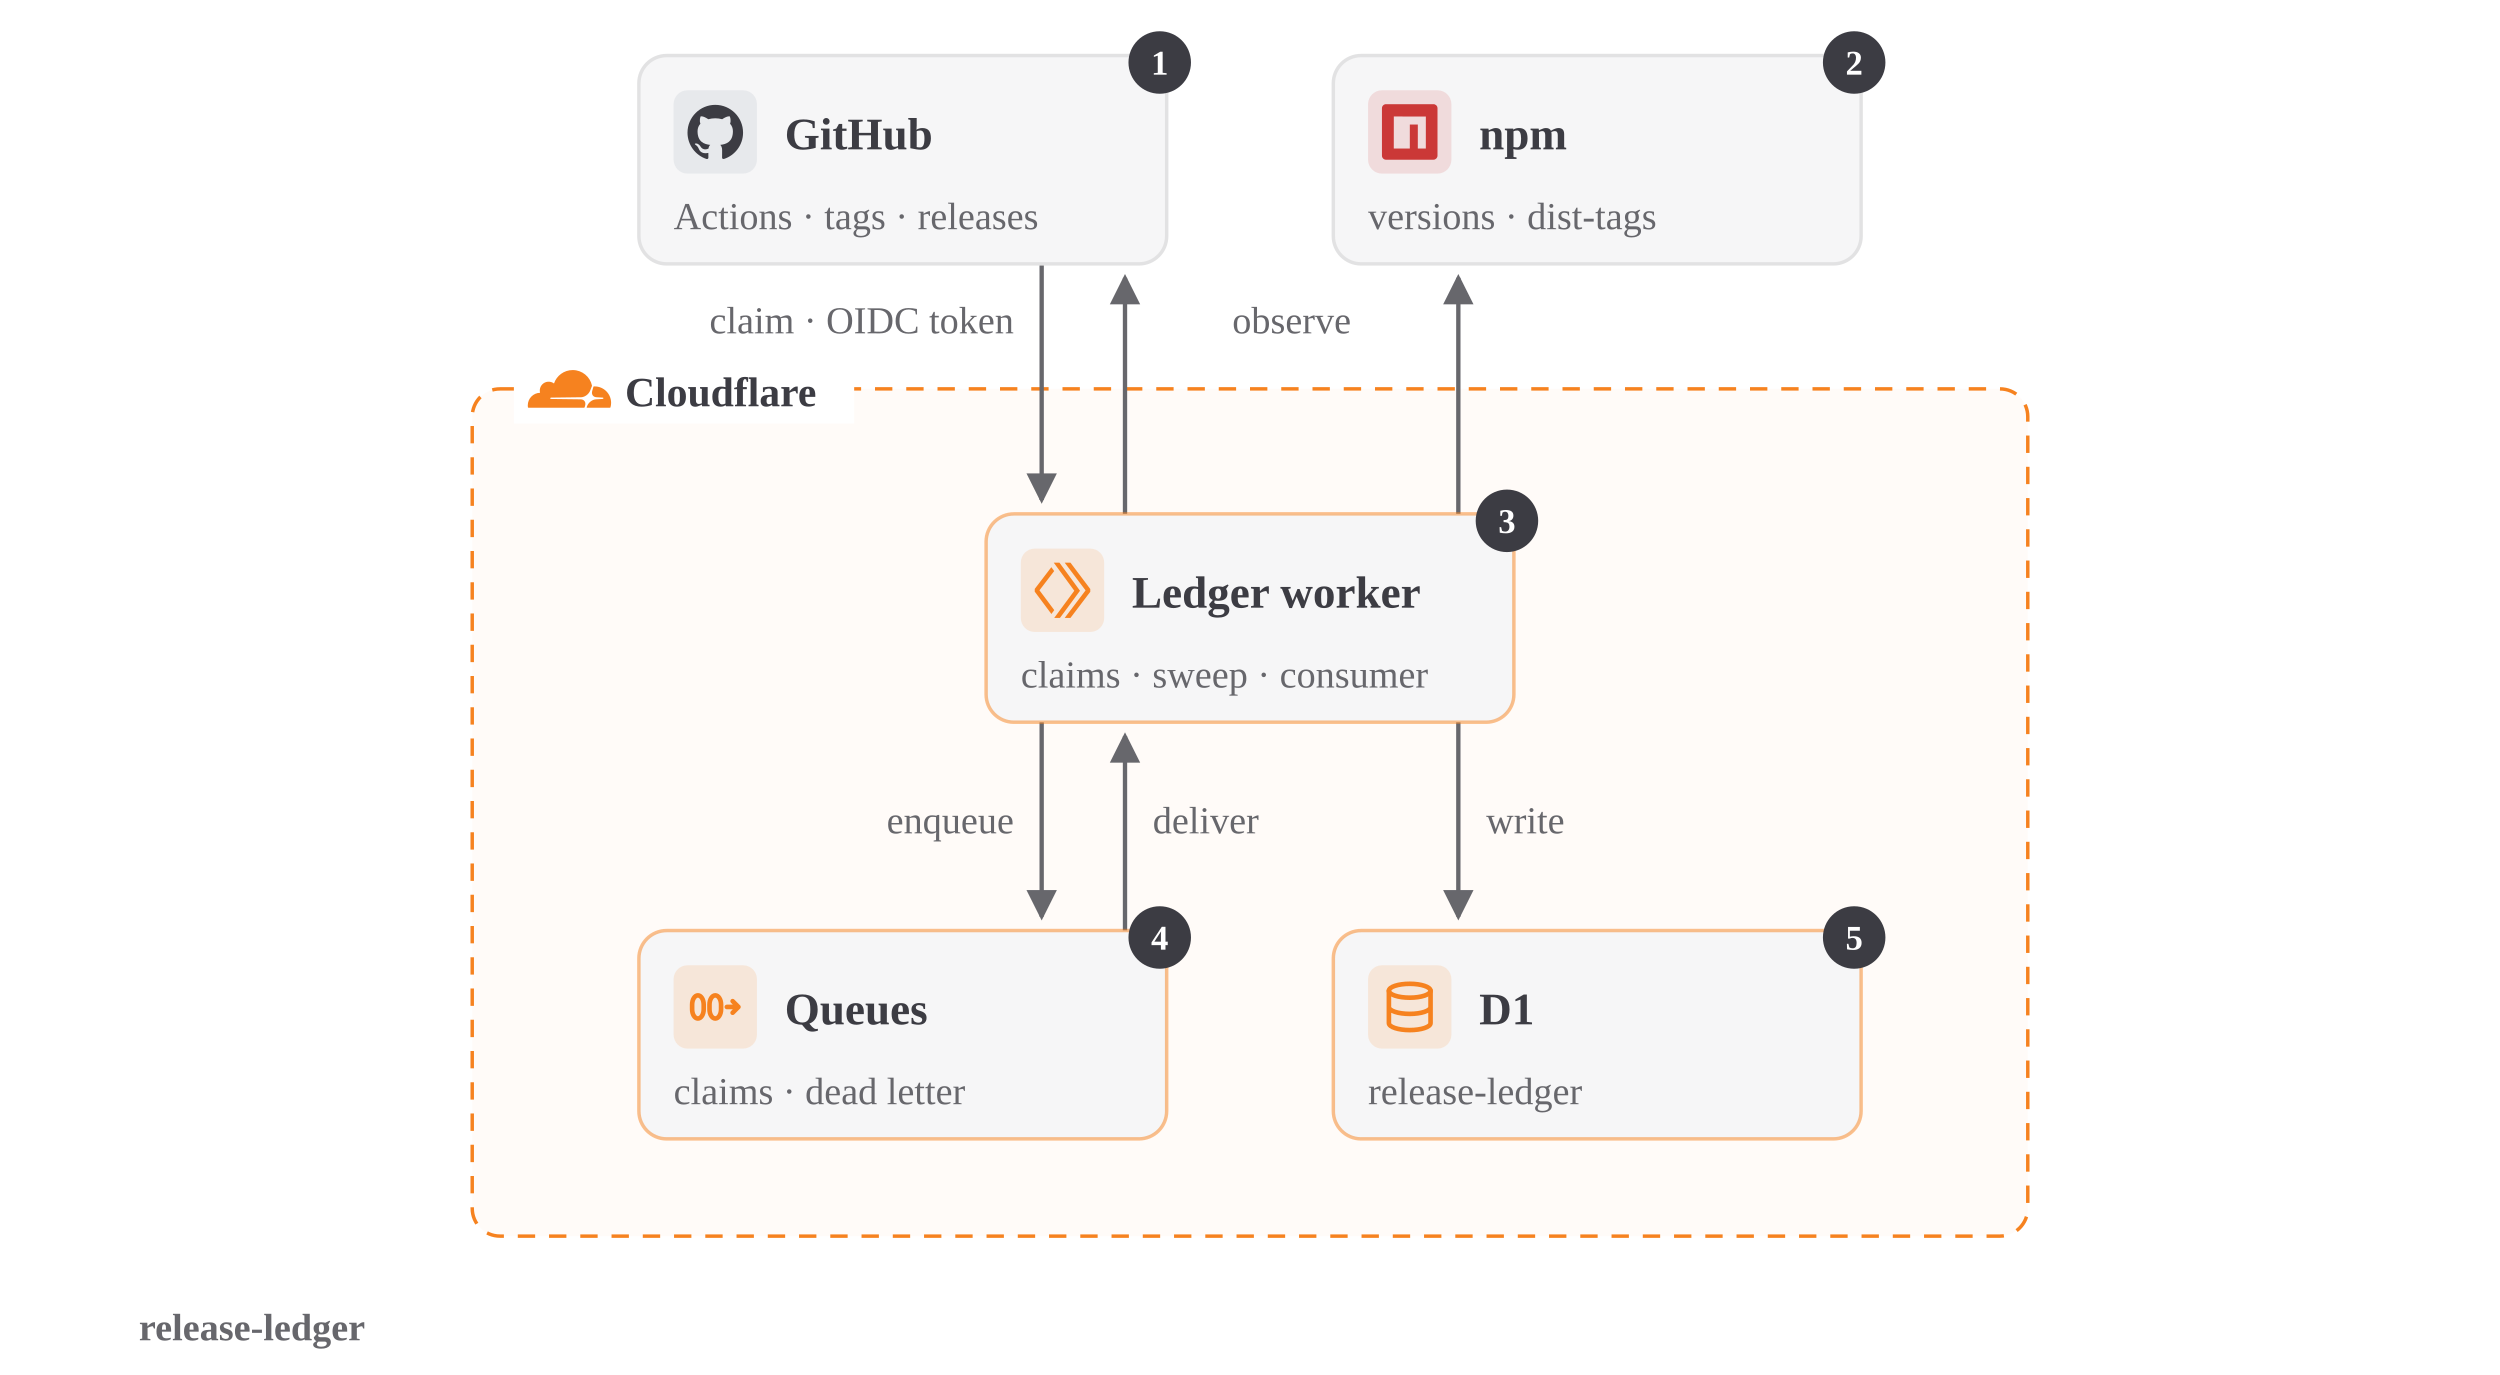
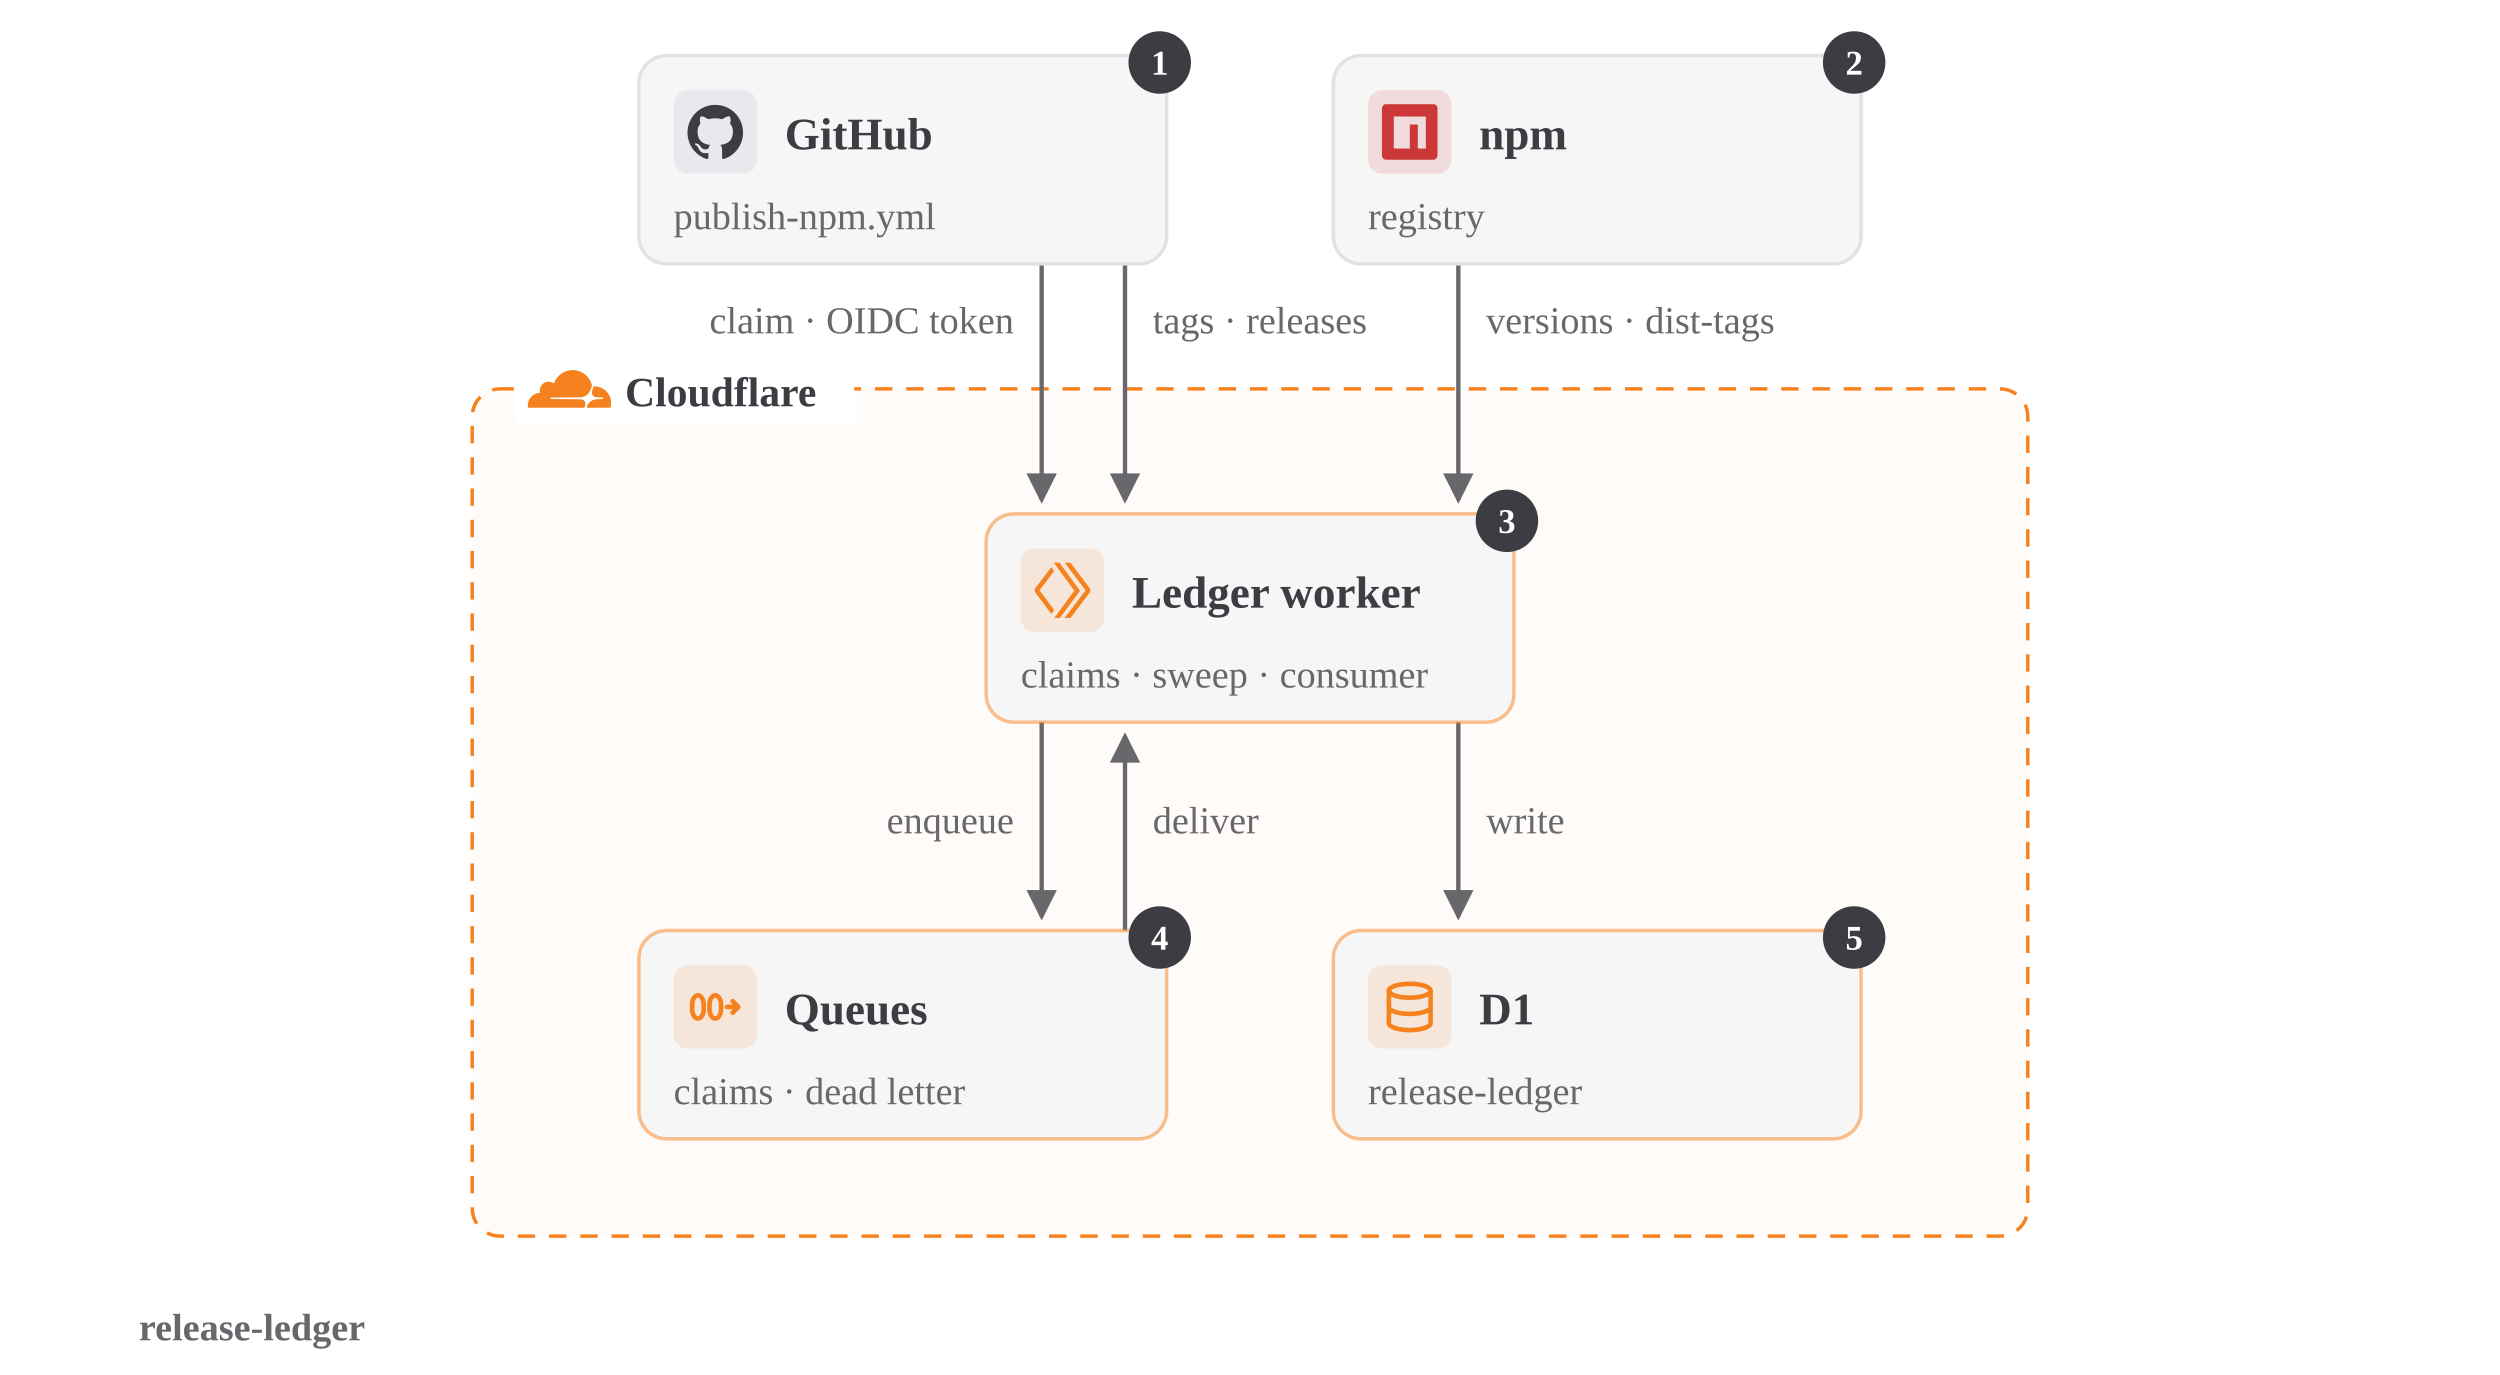
<svg xmlns="http://www.w3.org/2000/svg" viewBox="0 0 720 396" width="100%" style="max-width: 720px" role="img" aria-label="The release ledger. 1, GitHub, sends a claim with an Actions OIDC token after each npm publish to 3, the ledger worker, which also sweeps the release tags daily. It enqueues each claim on 4, Queues, takes claims back one at a time, observes GitHub and 2, npm, and is the only writer to 5, D1.">
  <style>
    @media (prefers-color-scheme: dark) {
      svg:root {
        color-scheme: dark;
        --vp-c-bg: #1b1b1f;
        --vp-c-bg-soft: #202127;
        --vp-c-divider: #2e2e32;
        --vp-c-text-1: #dfdfd6;
        --vp-c-text-2: #98989f;
        --vp-c-default-soft: rgba(101, 117, 133, 0.16);
      }
    }
  </style>
  <defs>
    <marker id="arr-ledger" viewBox="0 0 8 8" refX="7" refY="4" markerWidth="7" markerHeight="7" orient="auto-start-reverse">
      <path d="M0 0L8 4L0 8z" fill="var(--vp-c-text-2, #67676c)" />
    </marker>
  </defs>
  <g font-family="var(--vp-font-family-base, ui-sans-serif, system-ui, sans-serif)">
    <rect data-brand="cloudflare" x="136" y="112" width="448" height="244" rx="8" fill="#f6821f" fill-opacity="0.03" stroke="#f6821f" stroke-dasharray="5 4" />
    <rect x="148" y="102" width="98" height="20" fill="var(--vp-c-bg, #ffffff)" />
    <svg x="152" y="102" width="24" height="20" viewBox="0 2 24 20">
      <path data-brand="cloudflare" fill="#f6821f" d="M16.509 16.845c.147-.507.091-.971-.155-1.315-.225-.316-.605-.499-1.062-.52l-8.659-.112a.156.156 0 0 1-.133-.071c-.028-.042-.035-.099-.021-.155.028-.084.112-.148.204-.156l8.736-.112c1.035-.049 2.16-.887 2.554-1.914l.499-1.301c.021-.056.029-.113.015-.168-.562-2.546-2.835-4.445-5.55-4.445-2.504 0-4.628 1.618-5.388 3.861-.493-.366-1.119-.562-1.794-.499-1.203.119-2.167 1.083-2.286 2.286-.028.31-.007.613.064.894C1.568 13.171 0 14.775 0 16.752c0 .175.014.351.035.527.014.083.084.147.169.147h15.981c.091 0 .176-.065.203-.155l.12-.427zm2.757-5.563c-.077 0-.161 0-.238.011-.057 0-.105.042-.127.098l-.338 1.174c-.147.507-.092.971.154 1.316.226.316.606.498 1.062.519l1.844.113c.056 0 .105.026.133.07.028.043.035.107.021.156-.028.084-.113.148-.204.155l-1.921.112c-1.041.049-2.158.887-2.553 1.914l-.141.358c-.028.071.021.142.099.142h6.598c.077 0 .147-.049.169-.126.112-.408.176-.837.176-1.28 0-2.603-2.125-4.727-4.734-4.727" />
    </svg>
    <text x="180" y="117" font-size="12" font-weight="600" fill="var(--vp-c-text-1, #3c3c43)">Cloudflare</text>
    <path d="M300 76V144" fill="none" stroke="var(--vp-c-text-2, #67676c)" stroke-width="1.25" marker-end="url(#arr-ledger)" />
    <text x="292" y="96" font-size="11" fill="var(--vp-c-text-2, #67676c)" text-anchor="end">claim · OIDC token</text>
-     <path d="M324 148V80" fill="none" stroke="var(--vp-c-text-2, #67676c)" stroke-width="1.25" marker-end="url(#arr-ledger)" />
-     <path d="M420 148V80" fill="none" stroke="var(--vp-c-text-2, #67676c)" stroke-width="1.25" marker-end="url(#arr-ledger)" />
-     <text x="372" y="96" font-size="11" fill="var(--vp-c-text-2, #67676c)" text-anchor="middle">observe</text>
+     <path d="M324 76V144" fill="none" stroke="var(--vp-c-text-2, #67676c)" stroke-width="1.25" marker-end="url(#arr-ledger)" />
+     <path d="M420 76V144" fill="none" stroke="var(--vp-c-text-2, #67676c)" stroke-width="1.25" marker-end="url(#arr-ledger)" />
+     <text x="332" y="96" font-size="11" fill="var(--vp-c-text-2, #67676c)">tags · releases</text>
+     <text x="428" y="96" font-size="11" fill="var(--vp-c-text-2, #67676c)">versions · dist-tags</text>
    <path d="M300 208V264" fill="none" stroke="var(--vp-c-text-2, #67676c)" stroke-width="1.25" marker-end="url(#arr-ledger)" />
    <text x="292" y="240" font-size="11" fill="var(--vp-c-text-2, #67676c)" text-anchor="end">enqueue</text>
    <path d="M324 268V212" fill="none" stroke="var(--vp-c-text-2, #67676c)" stroke-width="1.25" marker-end="url(#arr-ledger)" />
    <text x="332" y="240" font-size="11" fill="var(--vp-c-text-2, #67676c)">deliver</text>
    <path d="M420 208V264" fill="none" stroke="var(--vp-c-text-2, #67676c)" stroke-width="1.25" marker-end="url(#arr-ledger)" />
    <text x="428" y="240" font-size="11" fill="var(--vp-c-text-2, #67676c)">write</text>
    <rect x="184" y="16" width="152" height="60" rx="8" fill="var(--vp-c-bg-soft, #f6f6f7)" stroke="var(--vp-c-divider, #e2e2e3)" />
    <rect x="194" y="26" width="24" height="24" rx="4" fill="var(--vp-c-default-soft, rgba(142,150,170,0.14))" />
    <svg x="198" y="30" width="16" height="16" viewBox="0 0 24 24">
      <path fill="var(--vp-c-text-1, #3c3c43)" d="M12 .297c-6.63 0-12 5.373-12 12 0 5.303 3.438 9.8 8.205 11.385.6.113.82-.258.82-.577 0-.285-.01-1.04-.015-2.04-3.338.724-4.042-1.61-4.042-1.61C4.422 18.07 3.633 17.7 3.633 17.7c-1.087-.744.084-.729.084-.729 1.205.084 1.838 1.236 1.838 1.236 1.07 1.835 2.809 1.305 3.495.998.108-.776.417-1.305.76-1.605-2.665-.3-5.466-1.332-5.466-5.93 0-1.31.465-2.38 1.235-3.22-.135-.303-.54-1.523.105-3.176 0 0 1.005-.322 3.3 1.23.96-.267 1.98-.399 3-.405 1.02.006 2.04.138 3 .405 2.28-1.552 3.285-1.23 3.285-1.23.645 1.653.24 2.873.12 3.176.765.84 1.23 1.91 1.23 3.22 0 4.61-2.805 5.625-5.475 5.92.42.36.81 1.096.81 2.22 0 1.606-.015 2.896-.015 3.286 0 .315.21.69.825.57C20.565 22.092 24 17.592 24 12.297c0-6.627-5.373-12-12-12" />
    </svg>
    <text x="226" y="43" font-size="13" font-weight="600" fill="var(--vp-c-text-1, #3c3c43)">GitHub</text>
-     <text x="194" y="66" font-size="11" fill="var(--vp-c-text-2, #67676c)">Actions · tags · releases</text>
+     <text x="194" y="66" font-size="11" font-family="var(--vp-font-family-mono, ui-monospace, monospace)" fill="var(--vp-c-text-2, #67676c)">publish-npm.yml</text>
    <circle cx="334" cy="18" r="9" fill="var(--vp-c-text-1, #3c3c43)" />
    <text x="334" y="21.5" font-size="10" font-weight="600" fill="var(--vp-c-bg, #ffffff)" text-anchor="middle">1</text>
    <rect x="384" y="16" width="152" height="60" rx="8" fill="var(--vp-c-bg-soft, #f6f6f7)" stroke="var(--vp-c-divider, #e2e2e3)" />
    <rect data-brand="npm" x="394" y="26" width="24" height="24" rx="4" fill="#cb3837" fill-opacity="0.14" />
    <svg x="398" y="30" width="16" height="16" viewBox="0 0 24 24">
      <path data-brand="npm" fill="#cb3837" d="M1.763 0C.786 0 0 .786 0 1.763v20.474C0 23.214.786 24 1.763 24h20.474c.977 0 1.763-.786 1.763-1.763V1.763C24 .786 23.214 0 22.237 0zM5.13 5.323l13.837.019-.009 13.836h-3.464l.01-10.382h-3.456L12.04 19.17H5.113z" />
    </svg>
    <text x="426" y="43" font-size="13" font-weight="600" fill="var(--vp-c-text-1, #3c3c43)">npm</text>
-     <text x="394" y="66" font-size="11" fill="var(--vp-c-text-2, #67676c)">versions · dist-tags</text>
+     <text x="394" y="66" font-size="11" fill="var(--vp-c-text-2, #67676c)">registry</text>
    <circle cx="534" cy="18" r="9" fill="var(--vp-c-text-1, #3c3c43)" />
    <text x="534" y="21.5" font-size="10" font-weight="600" fill="var(--vp-c-bg, #ffffff)" text-anchor="middle">2</text>
    <rect data-brand="cloudflare" x="284" y="148" width="152" height="60" rx="8" fill="var(--vp-c-bg-soft, #f6f6f7)" stroke="#f6821f" stroke-opacity="0.5" />
    <rect data-brand="cloudflare" x="294" y="158" width="24" height="24" rx="4" fill="#f6821f" fill-opacity="0.14" />
    <svg x="298" y="162" width="16" height="16" viewBox="0 0 24 24">
      <path data-brand="cloudflare" fill="#f6821f" d="m8.213.063 8.879 12.136-8.67 11.739h2.476l8.665-11.735-8.89-12.14Zm4.728 0 9.02 11.992-9.018 11.883h2.496L24 12.656v-1.199L15.434.063ZM7.178 2.02.01 11.398l-.01 1.2 7.203 9.644 1.238-1.676-6.396-8.556 6.361-8.313Z" />
    </svg>
    <text x="326" y="175" font-size="13" font-weight="600" fill="var(--vp-c-text-1, #3c3c43)">Ledger worker</text>
    <text x="294" y="198" font-size="11" fill="var(--vp-c-text-2, #67676c)">claims · sweep · consumer</text>
    <circle cx="434" cy="150" r="9" fill="var(--vp-c-text-1, #3c3c43)" />
    <text x="434" y="153.5" font-size="10" font-weight="600" fill="var(--vp-c-bg, #ffffff)" text-anchor="middle">3</text>
    <rect data-brand="cloudflare" x="184" y="268" width="152" height="60" rx="8" fill="var(--vp-c-bg-soft, #f6f6f7)" stroke="#f6821f" stroke-opacity="0.5" />
    <rect data-brand="cloudflare" x="194" y="278" width="24" height="24" rx="4" fill="#f6821f" fill-opacity="0.14" />
    <svg data-brand="cloudflare" x="198" y="282" width="16" height="16" viewBox="0 0 24 24" fill="none" stroke="#f6821f" stroke-width="2" stroke-linecap="round" stroke-linejoin="round">
      <rect x="2" y="7" width="5" height="10" rx="4" />
      <rect x="9.5" y="7" width="5" height="10" rx="4" />
      <path d="M17 12h5m-2.5-2.5L22 12l-2.5 2.5" />
    </svg>
    <text x="226" y="295" font-size="13" font-weight="600" fill="var(--vp-c-text-1, #3c3c43)">Queues</text>
    <text x="194" y="318" font-size="11" fill="var(--vp-c-text-2, #67676c)">claims · dead letter</text>
    <circle cx="334" cy="270" r="9" fill="var(--vp-c-text-1, #3c3c43)" />
    <text x="334" y="273.5" font-size="10" font-weight="600" fill="var(--vp-c-bg, #ffffff)" text-anchor="middle">4</text>
    <rect data-brand="cloudflare" x="384" y="268" width="152" height="60" rx="8" fill="var(--vp-c-bg-soft, #f6f6f7)" stroke="#f6821f" stroke-opacity="0.5" />
    <rect data-brand="cloudflare" x="394" y="278" width="24" height="24" rx="4" fill="#f6821f" fill-opacity="0.14" />
    <svg data-brand="cloudflare" x="398" y="282" width="16" height="16" viewBox="0 0 24 24" fill="none" stroke="#f6821f" stroke-width="2" stroke-linecap="round" stroke-linejoin="round">
      <ellipse cx="12" cy="5" rx="9" ry="3" />
      <path d="M3 5v14a9 3 0 0 0 18 0V5M3 12a9 3 0 0 0 18 0" />
    </svg>
    <text x="426" y="295" font-size="13" font-weight="600" fill="var(--vp-c-text-1, #3c3c43)">D1</text>
    <text x="394" y="318" font-size="11" fill="var(--vp-c-text-2, #67676c)">release-ledger</text>
    <circle cx="534" cy="270" r="9" fill="var(--vp-c-text-1, #3c3c43)" />
    <text x="534" y="273.5" font-size="10" font-weight="600" fill="var(--vp-c-bg, #ffffff)" text-anchor="middle">5</text>
    <text x="40" y="386" font-size="11" font-weight="600" fill="var(--vp-c-text-2, #67676c)">release-ledger</text>
  </g>
</svg>
